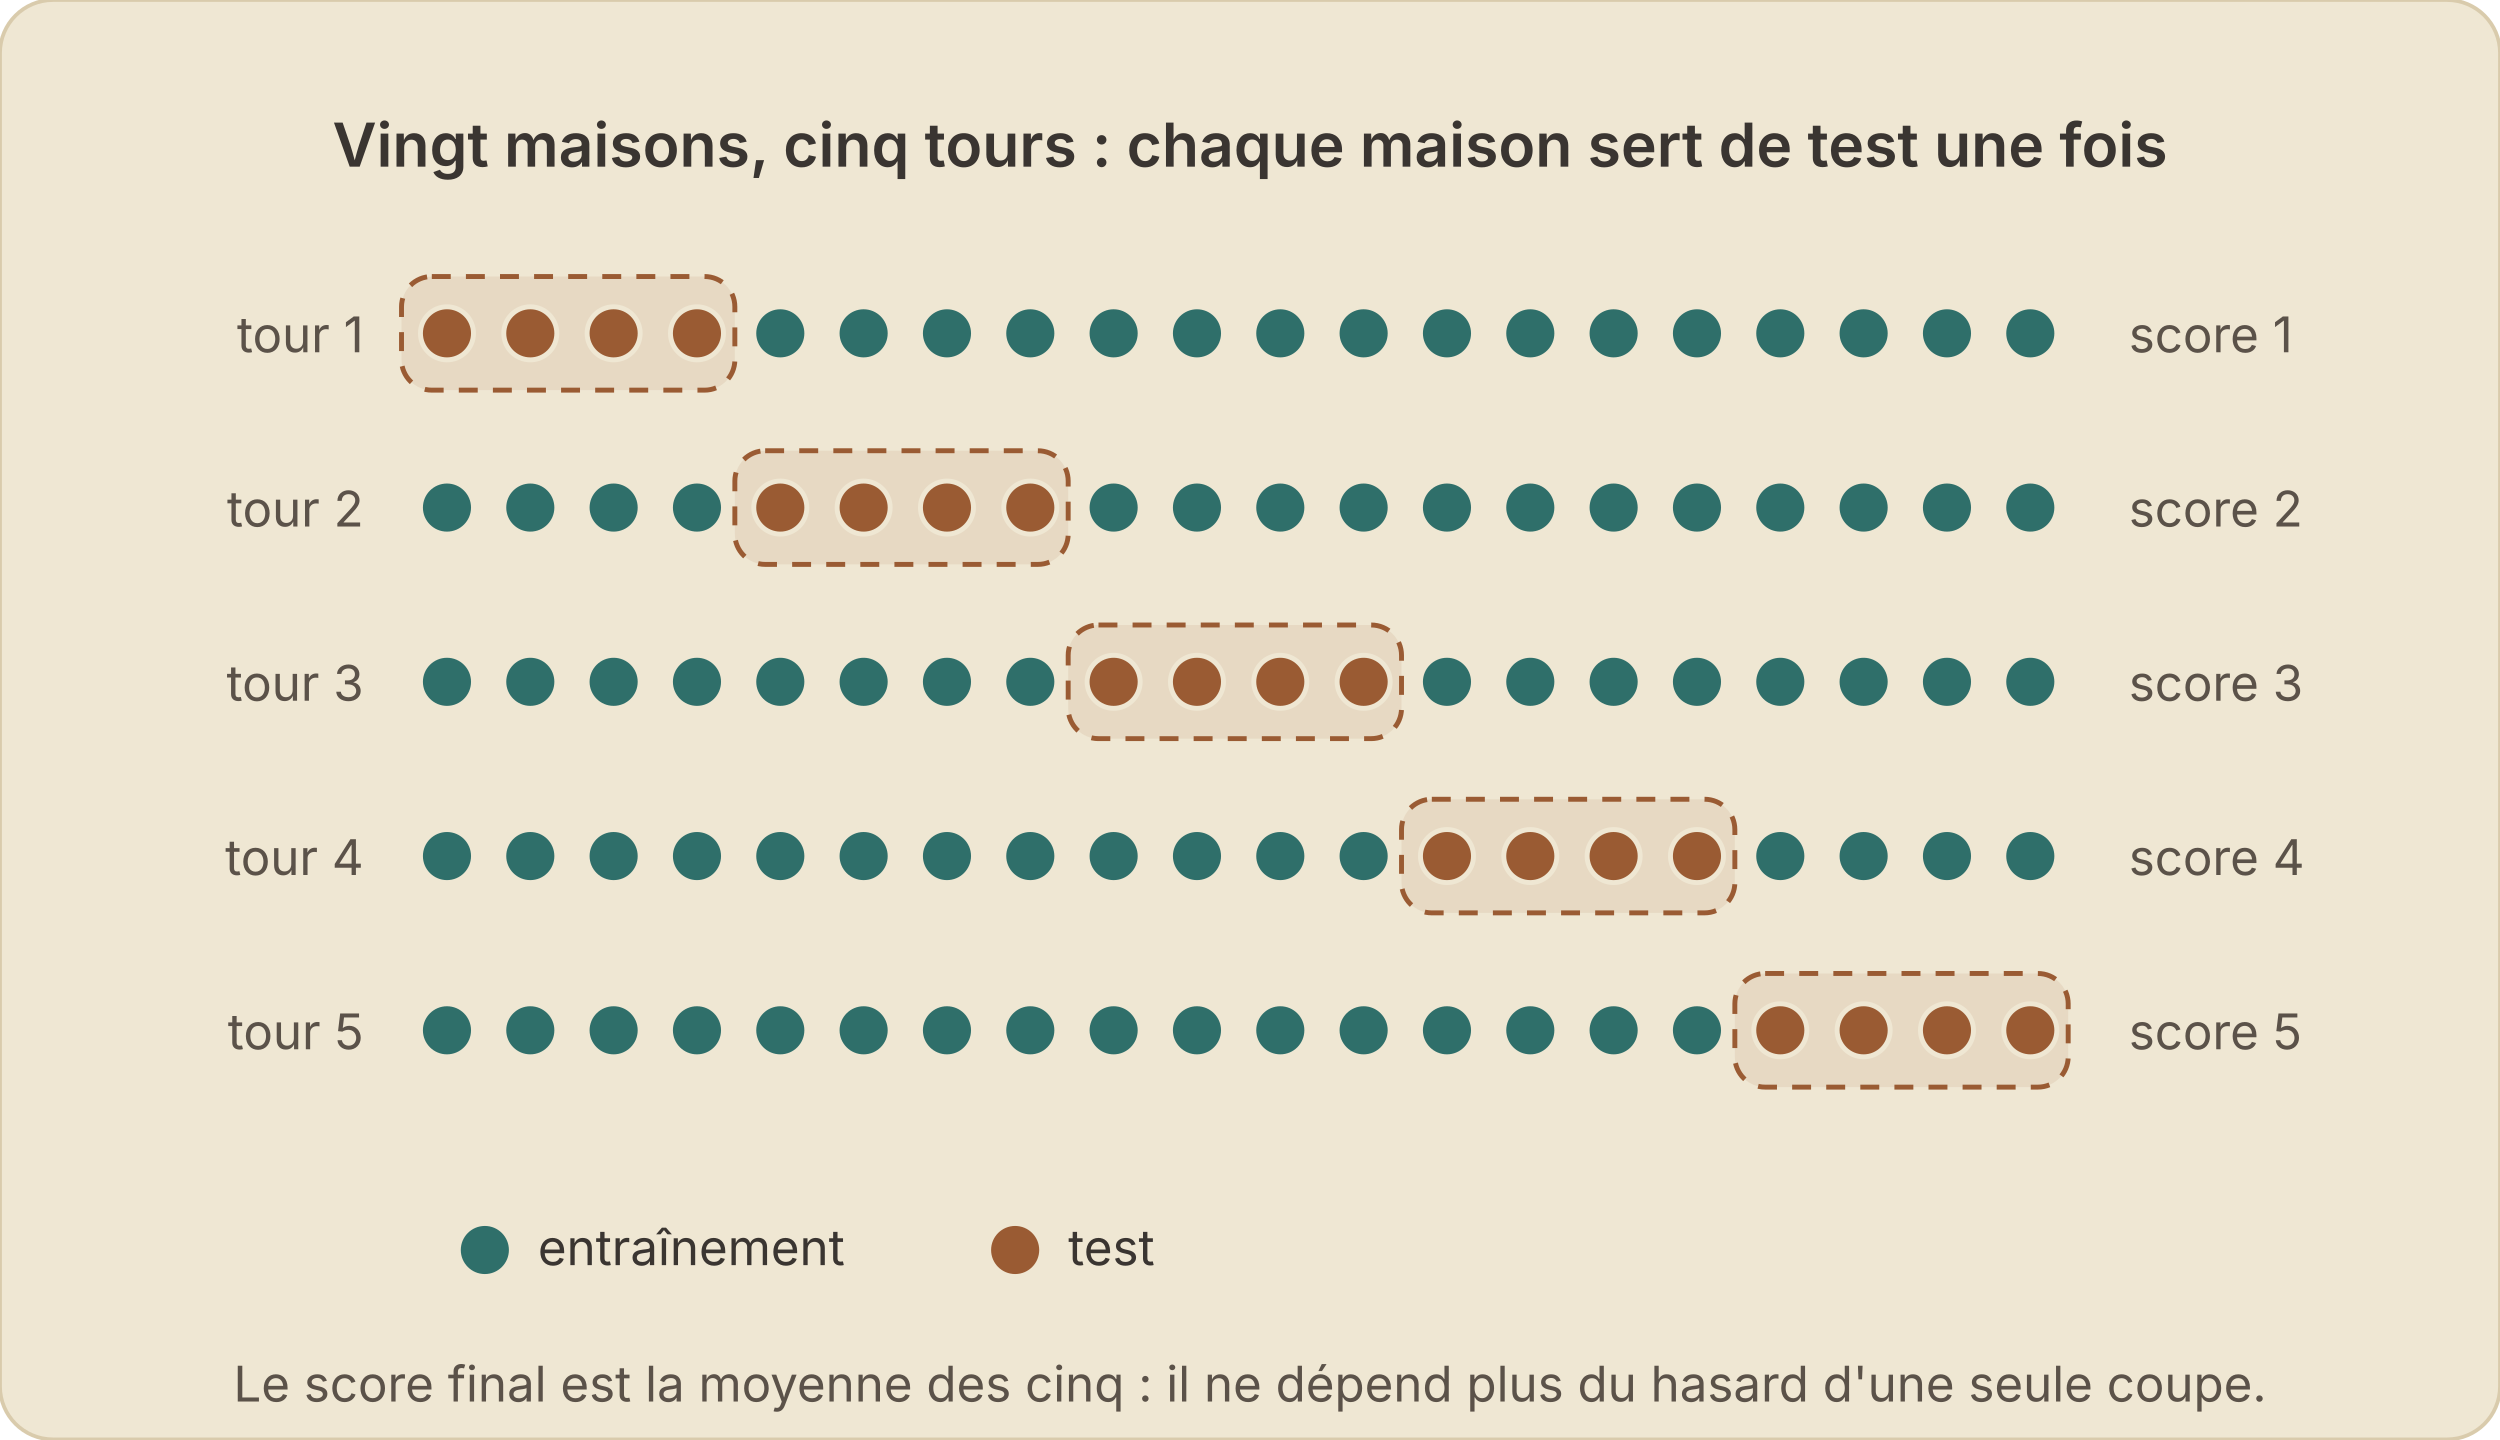
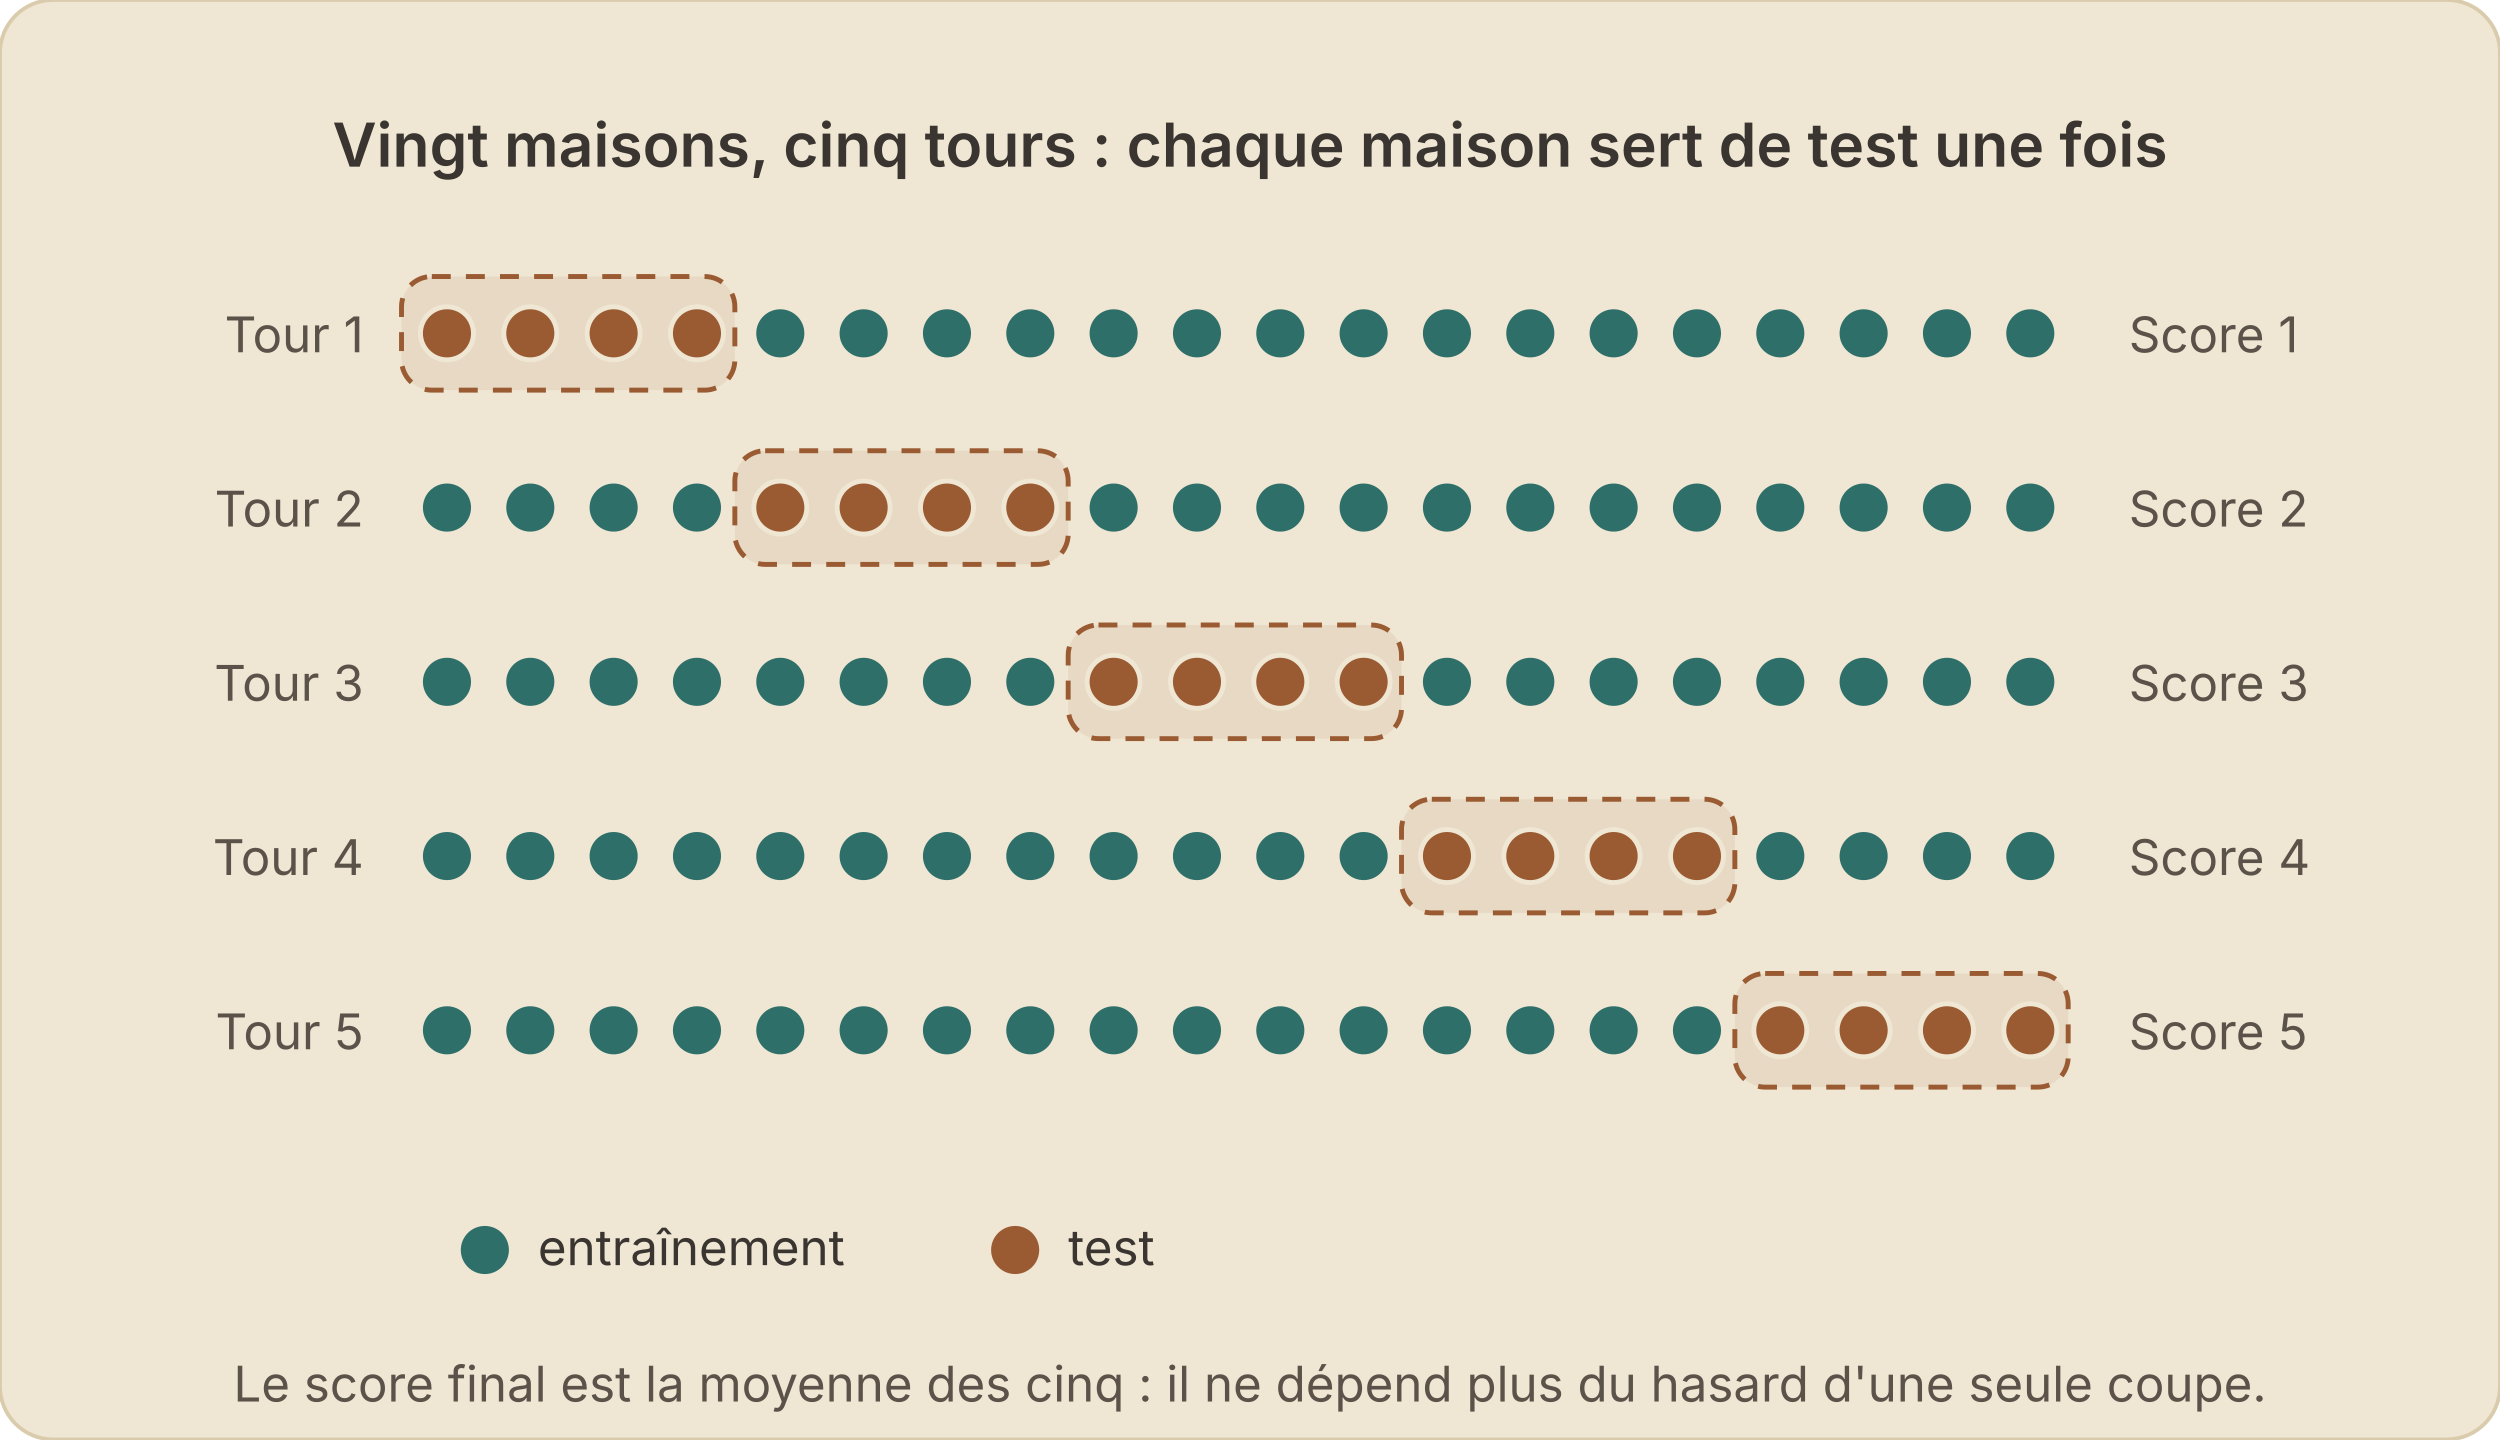
<svg xmlns="http://www.w3.org/2000/svg" viewBox="0 0 660 380" role="img" font-family="system-ui, -apple-system, sans-serif">
  <rect x="0" y="0" width="660" height="380" rx="14" fill="#efe7d3" stroke="#d9cbac" />
  <text x="330" y="44" font-size="16" fill="#3a3531" text-anchor="middle" font-weight="600">Vingt maisons, cinq tours : chaque maison sert de test une fois</text>
-   <text x="96" y="93" font-size="13" fill="#5b5249" text-anchor="end">tour 1</text>
+   <text x="96" y="93" font-size="13" fill="#5b5249" text-anchor="end">Tour 1</text>
  <rect x="106" y="73" width="88" height="30" rx="8" fill="#9a5b33" fill-opacity="0.10" stroke="#9a5b33" stroke-width="1.3" stroke-dasharray="5 4" />
  <circle cx="118" cy="88" r="7" fill="#9a5b33" stroke="#efe7d3" stroke-width="1.3" />
  <circle cx="140" cy="88" r="7" fill="#9a5b33" stroke="#efe7d3" stroke-width="1.3" />
  <circle cx="162" cy="88" r="7" fill="#9a5b33" stroke="#efe7d3" stroke-width="1.3" />
  <circle cx="184" cy="88" r="7" fill="#9a5b33" stroke="#efe7d3" stroke-width="1.3" />
  <circle cx="206" cy="88" r="7" fill="#2f6f6a" stroke="#efe7d3" stroke-width="1.3" />
  <circle cx="228" cy="88" r="7" fill="#2f6f6a" stroke="#efe7d3" stroke-width="1.3" />
  <circle cx="250" cy="88" r="7" fill="#2f6f6a" stroke="#efe7d3" stroke-width="1.3" />
  <circle cx="272" cy="88" r="7" fill="#2f6f6a" stroke="#efe7d3" stroke-width="1.3" />
  <circle cx="294" cy="88" r="7" fill="#2f6f6a" stroke="#efe7d3" stroke-width="1.3" />
  <circle cx="316" cy="88" r="7" fill="#2f6f6a" stroke="#efe7d3" stroke-width="1.3" />
  <circle cx="338" cy="88" r="7" fill="#2f6f6a" stroke="#efe7d3" stroke-width="1.3" />
  <circle cx="360" cy="88" r="7" fill="#2f6f6a" stroke="#efe7d3" stroke-width="1.3" />
  <circle cx="382" cy="88" r="7" fill="#2f6f6a" stroke="#efe7d3" stroke-width="1.3" />
  <circle cx="404" cy="88" r="7" fill="#2f6f6a" stroke="#efe7d3" stroke-width="1.3" />
  <circle cx="426" cy="88" r="7" fill="#2f6f6a" stroke="#efe7d3" stroke-width="1.3" />
  <circle cx="448" cy="88" r="7" fill="#2f6f6a" stroke="#efe7d3" stroke-width="1.3" />
  <circle cx="470" cy="88" r="7" fill="#2f6f6a" stroke="#efe7d3" stroke-width="1.3" />
  <circle cx="492" cy="88" r="7" fill="#2f6f6a" stroke="#efe7d3" stroke-width="1.3" />
  <circle cx="514" cy="88" r="7" fill="#2f6f6a" stroke="#efe7d3" stroke-width="1.3" />
  <circle cx="536" cy="88" r="7" fill="#2f6f6a" stroke="#efe7d3" stroke-width="1.3" />
-   <text x="562" y="93" font-size="13" fill="#5b5249" text-anchor="start">score 1</text>
-   <text x="96" y="139" font-size="13" fill="#5b5249" text-anchor="end">tour 2</text>
+   <text x="562" y="93" font-size="13" fill="#5b5249" text-anchor="start">Score 1</text>
+   <text x="96" y="139" font-size="13" fill="#5b5249" text-anchor="end">Tour 2</text>
  <rect x="194" y="119" width="88" height="30" rx="8" fill="#9a5b33" fill-opacity="0.10" stroke="#9a5b33" stroke-width="1.3" stroke-dasharray="5 4" />
  <circle cx="118" cy="134" r="7" fill="#2f6f6a" stroke="#efe7d3" stroke-width="1.3" />
  <circle cx="140" cy="134" r="7" fill="#2f6f6a" stroke="#efe7d3" stroke-width="1.3" />
  <circle cx="162" cy="134" r="7" fill="#2f6f6a" stroke="#efe7d3" stroke-width="1.3" />
  <circle cx="184" cy="134" r="7" fill="#2f6f6a" stroke="#efe7d3" stroke-width="1.3" />
  <circle cx="206" cy="134" r="7" fill="#9a5b33" stroke="#efe7d3" stroke-width="1.3" />
  <circle cx="228" cy="134" r="7" fill="#9a5b33" stroke="#efe7d3" stroke-width="1.3" />
  <circle cx="250" cy="134" r="7" fill="#9a5b33" stroke="#efe7d3" stroke-width="1.3" />
  <circle cx="272" cy="134" r="7" fill="#9a5b33" stroke="#efe7d3" stroke-width="1.3" />
  <circle cx="294" cy="134" r="7" fill="#2f6f6a" stroke="#efe7d3" stroke-width="1.3" />
  <circle cx="316" cy="134" r="7" fill="#2f6f6a" stroke="#efe7d3" stroke-width="1.3" />
  <circle cx="338" cy="134" r="7" fill="#2f6f6a" stroke="#efe7d3" stroke-width="1.3" />
  <circle cx="360" cy="134" r="7" fill="#2f6f6a" stroke="#efe7d3" stroke-width="1.3" />
  <circle cx="382" cy="134" r="7" fill="#2f6f6a" stroke="#efe7d3" stroke-width="1.3" />
  <circle cx="404" cy="134" r="7" fill="#2f6f6a" stroke="#efe7d3" stroke-width="1.3" />
  <circle cx="426" cy="134" r="7" fill="#2f6f6a" stroke="#efe7d3" stroke-width="1.3" />
  <circle cx="448" cy="134" r="7" fill="#2f6f6a" stroke="#efe7d3" stroke-width="1.3" />
  <circle cx="470" cy="134" r="7" fill="#2f6f6a" stroke="#efe7d3" stroke-width="1.3" />
  <circle cx="492" cy="134" r="7" fill="#2f6f6a" stroke="#efe7d3" stroke-width="1.3" />
  <circle cx="514" cy="134" r="7" fill="#2f6f6a" stroke="#efe7d3" stroke-width="1.3" />
  <circle cx="536" cy="134" r="7" fill="#2f6f6a" stroke="#efe7d3" stroke-width="1.3" />
-   <text x="562" y="139" font-size="13" fill="#5b5249" text-anchor="start">score 2</text>
-   <text x="96" y="185" font-size="13" fill="#5b5249" text-anchor="end">tour 3</text>
+   <text x="562" y="139" font-size="13" fill="#5b5249" text-anchor="start">Score 2</text>
+   <text x="96" y="185" font-size="13" fill="#5b5249" text-anchor="end">Tour 3</text>
  <rect x="282" y="165" width="88" height="30" rx="8" fill="#9a5b33" fill-opacity="0.10" stroke="#9a5b33" stroke-width="1.3" stroke-dasharray="5 4" />
  <circle cx="118" cy="180" r="7" fill="#2f6f6a" stroke="#efe7d3" stroke-width="1.3" />
  <circle cx="140" cy="180" r="7" fill="#2f6f6a" stroke="#efe7d3" stroke-width="1.3" />
  <circle cx="162" cy="180" r="7" fill="#2f6f6a" stroke="#efe7d3" stroke-width="1.3" />
  <circle cx="184" cy="180" r="7" fill="#2f6f6a" stroke="#efe7d3" stroke-width="1.3" />
  <circle cx="206" cy="180" r="7" fill="#2f6f6a" stroke="#efe7d3" stroke-width="1.3" />
  <circle cx="228" cy="180" r="7" fill="#2f6f6a" stroke="#efe7d3" stroke-width="1.3" />
  <circle cx="250" cy="180" r="7" fill="#2f6f6a" stroke="#efe7d3" stroke-width="1.3" />
  <circle cx="272" cy="180" r="7" fill="#2f6f6a" stroke="#efe7d3" stroke-width="1.3" />
  <circle cx="294" cy="180" r="7" fill="#9a5b33" stroke="#efe7d3" stroke-width="1.3" />
  <circle cx="316" cy="180" r="7" fill="#9a5b33" stroke="#efe7d3" stroke-width="1.3" />
  <circle cx="338" cy="180" r="7" fill="#9a5b33" stroke="#efe7d3" stroke-width="1.3" />
  <circle cx="360" cy="180" r="7" fill="#9a5b33" stroke="#efe7d3" stroke-width="1.3" />
  <circle cx="382" cy="180" r="7" fill="#2f6f6a" stroke="#efe7d3" stroke-width="1.3" />
  <circle cx="404" cy="180" r="7" fill="#2f6f6a" stroke="#efe7d3" stroke-width="1.3" />
  <circle cx="426" cy="180" r="7" fill="#2f6f6a" stroke="#efe7d3" stroke-width="1.3" />
  <circle cx="448" cy="180" r="7" fill="#2f6f6a" stroke="#efe7d3" stroke-width="1.3" />
  <circle cx="470" cy="180" r="7" fill="#2f6f6a" stroke="#efe7d3" stroke-width="1.3" />
  <circle cx="492" cy="180" r="7" fill="#2f6f6a" stroke="#efe7d3" stroke-width="1.3" />
  <circle cx="514" cy="180" r="7" fill="#2f6f6a" stroke="#efe7d3" stroke-width="1.3" />
  <circle cx="536" cy="180" r="7" fill="#2f6f6a" stroke="#efe7d3" stroke-width="1.3" />
-   <text x="562" y="185" font-size="13" fill="#5b5249" text-anchor="start">score 3</text>
-   <text x="96" y="231" font-size="13" fill="#5b5249" text-anchor="end">tour 4</text>
+   <text x="562" y="185" font-size="13" fill="#5b5249" text-anchor="start">Score 3</text>
+   <text x="96" y="231" font-size="13" fill="#5b5249" text-anchor="end">Tour 4</text>
  <rect x="370" y="211" width="88" height="30" rx="8" fill="#9a5b33" fill-opacity="0.10" stroke="#9a5b33" stroke-width="1.3" stroke-dasharray="5 4" />
  <circle cx="118" cy="226" r="7" fill="#2f6f6a" stroke="#efe7d3" stroke-width="1.3" />
  <circle cx="140" cy="226" r="7" fill="#2f6f6a" stroke="#efe7d3" stroke-width="1.3" />
  <circle cx="162" cy="226" r="7" fill="#2f6f6a" stroke="#efe7d3" stroke-width="1.3" />
  <circle cx="184" cy="226" r="7" fill="#2f6f6a" stroke="#efe7d3" stroke-width="1.3" />
  <circle cx="206" cy="226" r="7" fill="#2f6f6a" stroke="#efe7d3" stroke-width="1.3" />
  <circle cx="228" cy="226" r="7" fill="#2f6f6a" stroke="#efe7d3" stroke-width="1.3" />
  <circle cx="250" cy="226" r="7" fill="#2f6f6a" stroke="#efe7d3" stroke-width="1.3" />
  <circle cx="272" cy="226" r="7" fill="#2f6f6a" stroke="#efe7d3" stroke-width="1.3" />
  <circle cx="294" cy="226" r="7" fill="#2f6f6a" stroke="#efe7d3" stroke-width="1.3" />
  <circle cx="316" cy="226" r="7" fill="#2f6f6a" stroke="#efe7d3" stroke-width="1.3" />
  <circle cx="338" cy="226" r="7" fill="#2f6f6a" stroke="#efe7d3" stroke-width="1.3" />
  <circle cx="360" cy="226" r="7" fill="#2f6f6a" stroke="#efe7d3" stroke-width="1.3" />
  <circle cx="382" cy="226" r="7" fill="#9a5b33" stroke="#efe7d3" stroke-width="1.3" />
  <circle cx="404" cy="226" r="7" fill="#9a5b33" stroke="#efe7d3" stroke-width="1.3" />
  <circle cx="426" cy="226" r="7" fill="#9a5b33" stroke="#efe7d3" stroke-width="1.3" />
  <circle cx="448" cy="226" r="7" fill="#9a5b33" stroke="#efe7d3" stroke-width="1.3" />
  <circle cx="470" cy="226" r="7" fill="#2f6f6a" stroke="#efe7d3" stroke-width="1.3" />
  <circle cx="492" cy="226" r="7" fill="#2f6f6a" stroke="#efe7d3" stroke-width="1.3" />
  <circle cx="514" cy="226" r="7" fill="#2f6f6a" stroke="#efe7d3" stroke-width="1.3" />
  <circle cx="536" cy="226" r="7" fill="#2f6f6a" stroke="#efe7d3" stroke-width="1.3" />
-   <text x="562" y="231" font-size="13" fill="#5b5249" text-anchor="start">score 4</text>
-   <text x="96" y="277" font-size="13" fill="#5b5249" text-anchor="end">tour 5</text>
+   <text x="562" y="231" font-size="13" fill="#5b5249" text-anchor="start">Score 4</text>
+   <text x="96" y="277" font-size="13" fill="#5b5249" text-anchor="end">Tour 5</text>
  <rect x="458" y="257" width="88" height="30" rx="8" fill="#9a5b33" fill-opacity="0.10" stroke="#9a5b33" stroke-width="1.3" stroke-dasharray="5 4" />
  <circle cx="118" cy="272" r="7" fill="#2f6f6a" stroke="#efe7d3" stroke-width="1.3" />
  <circle cx="140" cy="272" r="7" fill="#2f6f6a" stroke="#efe7d3" stroke-width="1.3" />
  <circle cx="162" cy="272" r="7" fill="#2f6f6a" stroke="#efe7d3" stroke-width="1.3" />
  <circle cx="184" cy="272" r="7" fill="#2f6f6a" stroke="#efe7d3" stroke-width="1.3" />
  <circle cx="206" cy="272" r="7" fill="#2f6f6a" stroke="#efe7d3" stroke-width="1.3" />
  <circle cx="228" cy="272" r="7" fill="#2f6f6a" stroke="#efe7d3" stroke-width="1.3" />
  <circle cx="250" cy="272" r="7" fill="#2f6f6a" stroke="#efe7d3" stroke-width="1.3" />
  <circle cx="272" cy="272" r="7" fill="#2f6f6a" stroke="#efe7d3" stroke-width="1.3" />
  <circle cx="294" cy="272" r="7" fill="#2f6f6a" stroke="#efe7d3" stroke-width="1.3" />
  <circle cx="316" cy="272" r="7" fill="#2f6f6a" stroke="#efe7d3" stroke-width="1.3" />
  <circle cx="338" cy="272" r="7" fill="#2f6f6a" stroke="#efe7d3" stroke-width="1.3" />
  <circle cx="360" cy="272" r="7" fill="#2f6f6a" stroke="#efe7d3" stroke-width="1.3" />
  <circle cx="382" cy="272" r="7" fill="#2f6f6a" stroke="#efe7d3" stroke-width="1.3" />
  <circle cx="404" cy="272" r="7" fill="#2f6f6a" stroke="#efe7d3" stroke-width="1.3" />
  <circle cx="426" cy="272" r="7" fill="#2f6f6a" stroke="#efe7d3" stroke-width="1.3" />
  <circle cx="448" cy="272" r="7" fill="#2f6f6a" stroke="#efe7d3" stroke-width="1.3" />
  <circle cx="470" cy="272" r="7" fill="#9a5b33" stroke="#efe7d3" stroke-width="1.3" />
  <circle cx="492" cy="272" r="7" fill="#9a5b33" stroke="#efe7d3" stroke-width="1.3" />
  <circle cx="514" cy="272" r="7" fill="#9a5b33" stroke="#efe7d3" stroke-width="1.3" />
  <circle cx="536" cy="272" r="7" fill="#9a5b33" stroke="#efe7d3" stroke-width="1.3" />
-   <text x="562" y="277" font-size="13" fill="#5b5249" text-anchor="start">score 5</text>
+   <text x="562" y="277" font-size="13" fill="#5b5249" text-anchor="start">Score 5</text>
  <circle cx="128" cy="330" r="7" fill="#2f6f6a" stroke="#efe7d3" stroke-width="1.3" />
  <text x="142" y="334" font-size="13" fill="#3a3531">entraînement</text>
  <circle cx="268" cy="330" r="7" fill="#9a5b33" stroke="#efe7d3" stroke-width="1.3" />
  <text x="282" y="334" font-size="13" fill="#3a3531">test</text>
  <text x="330" y="370" font-size="13" fill="#5b5249" text-anchor="middle">Le score final est la moyenne des cinq : il ne dépend plus du hasard d'une seule coupe.</text>
</svg>
